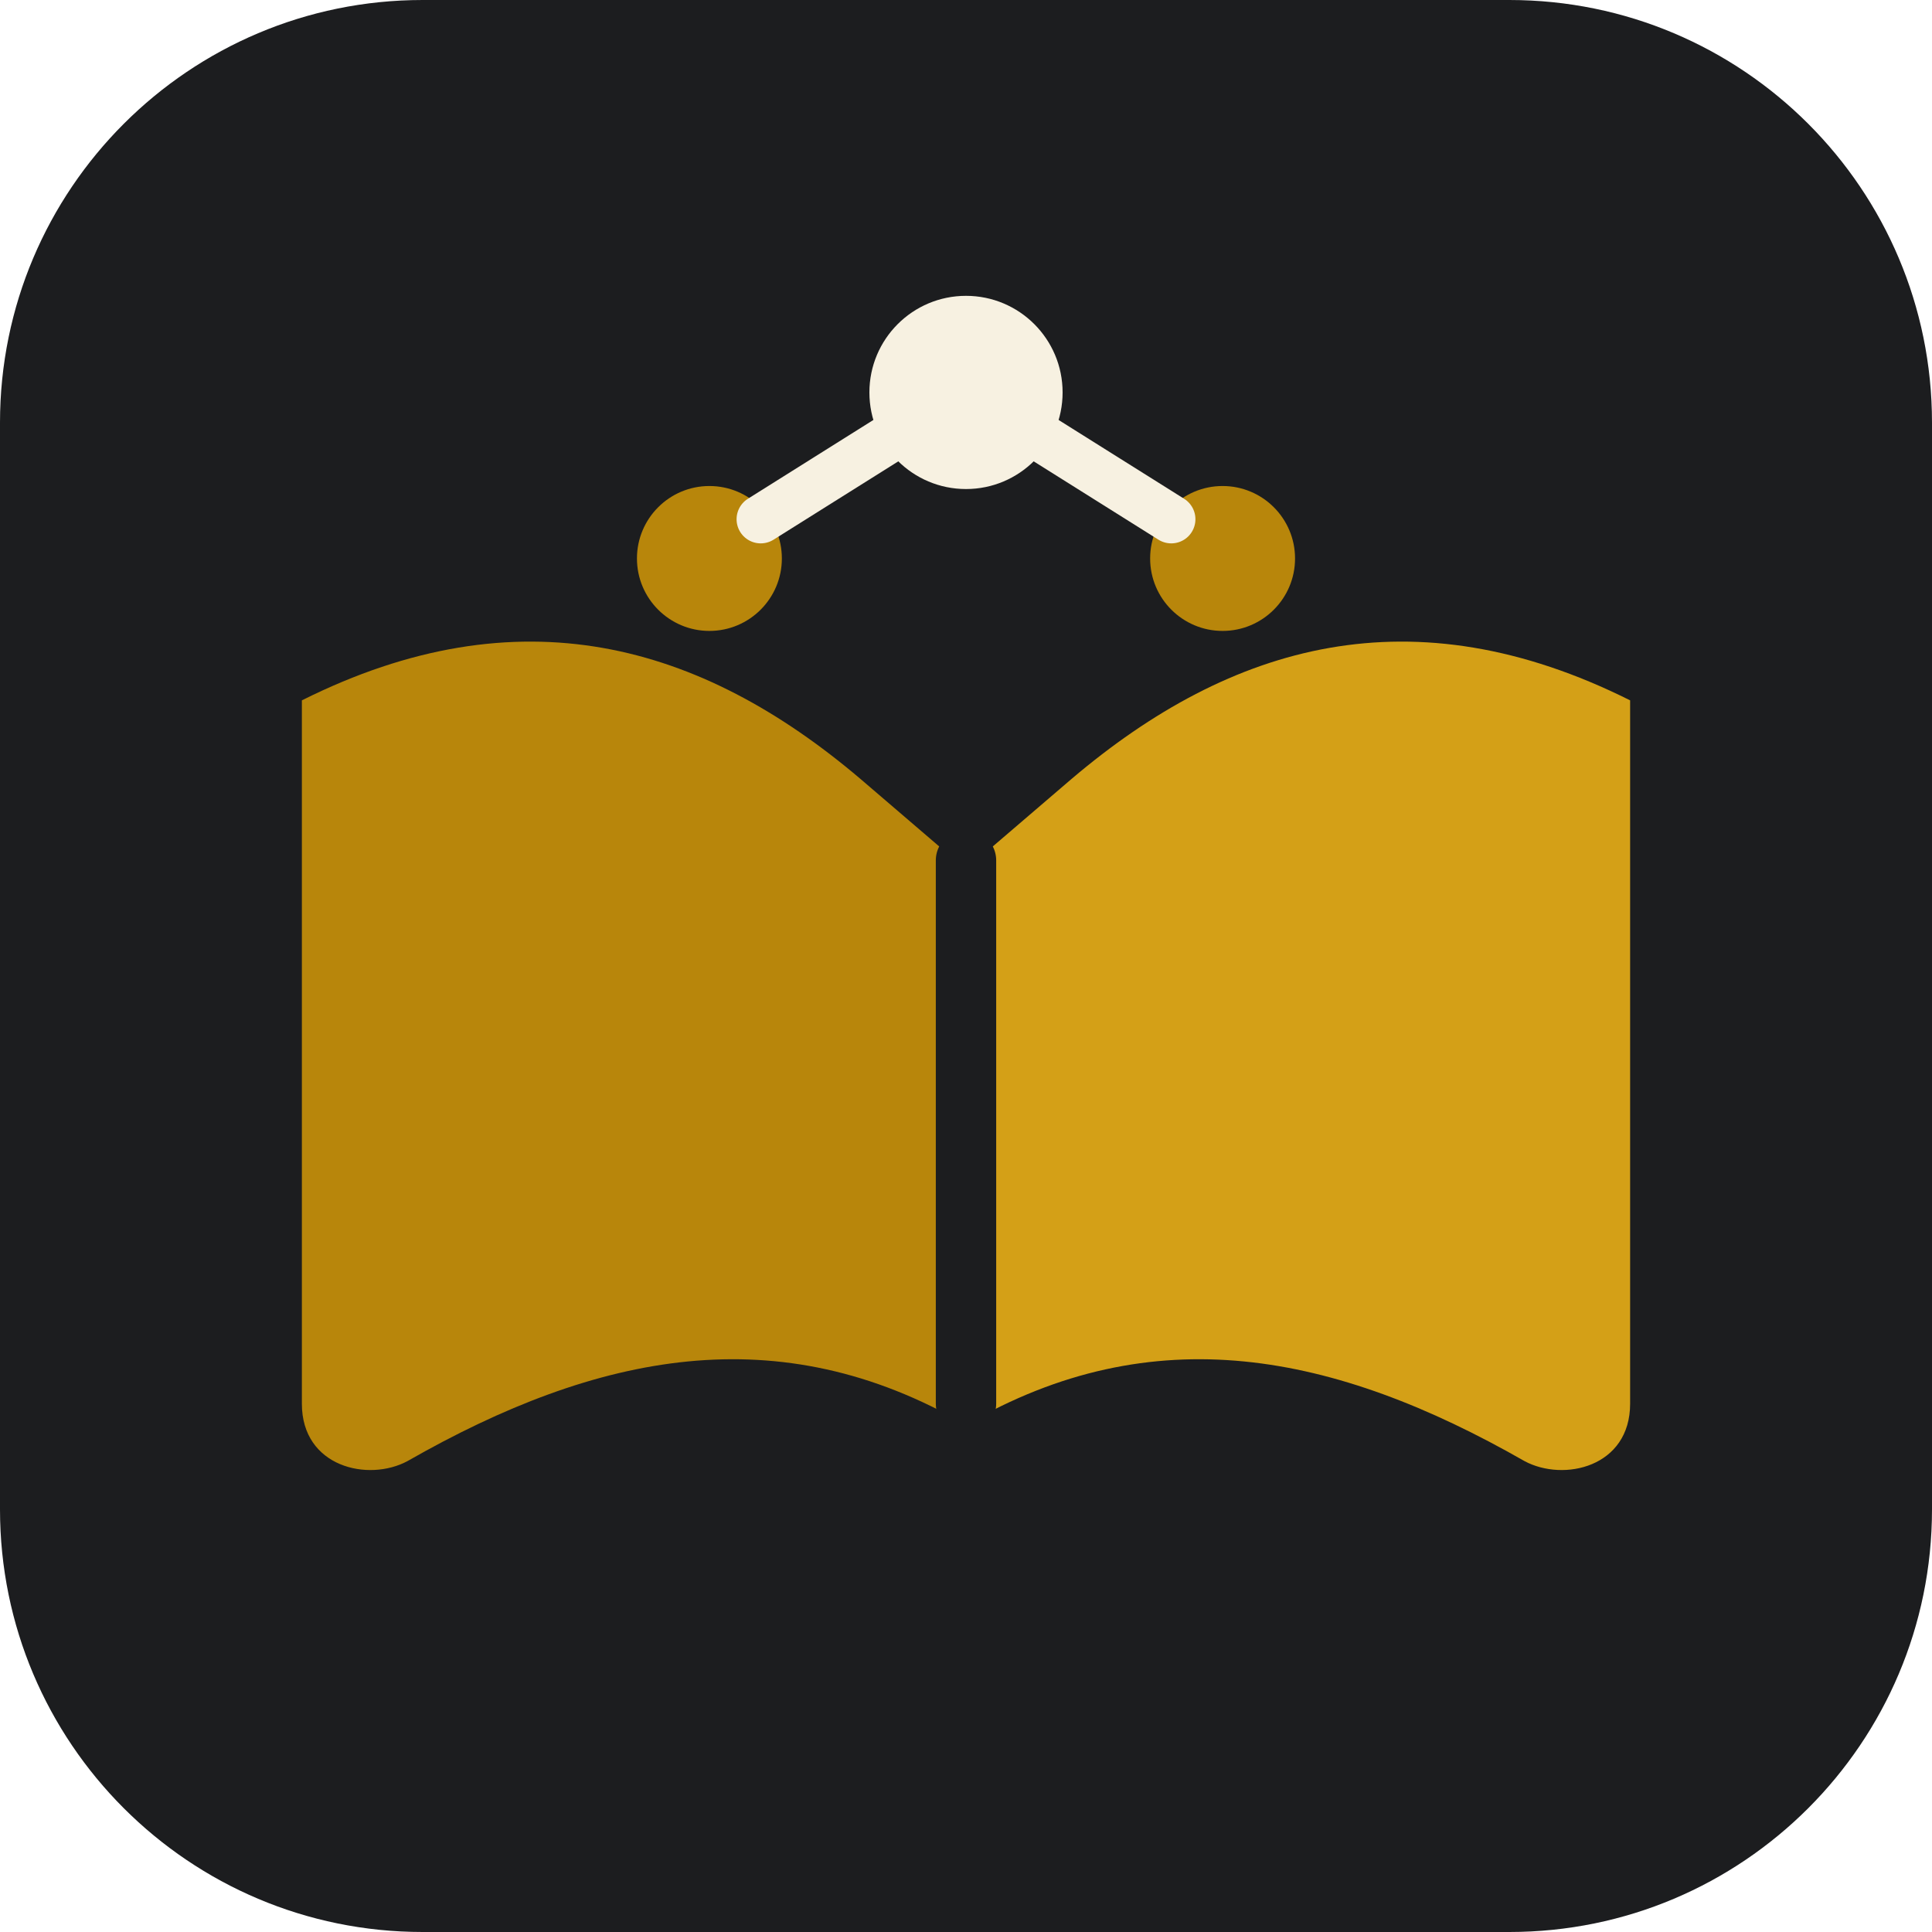
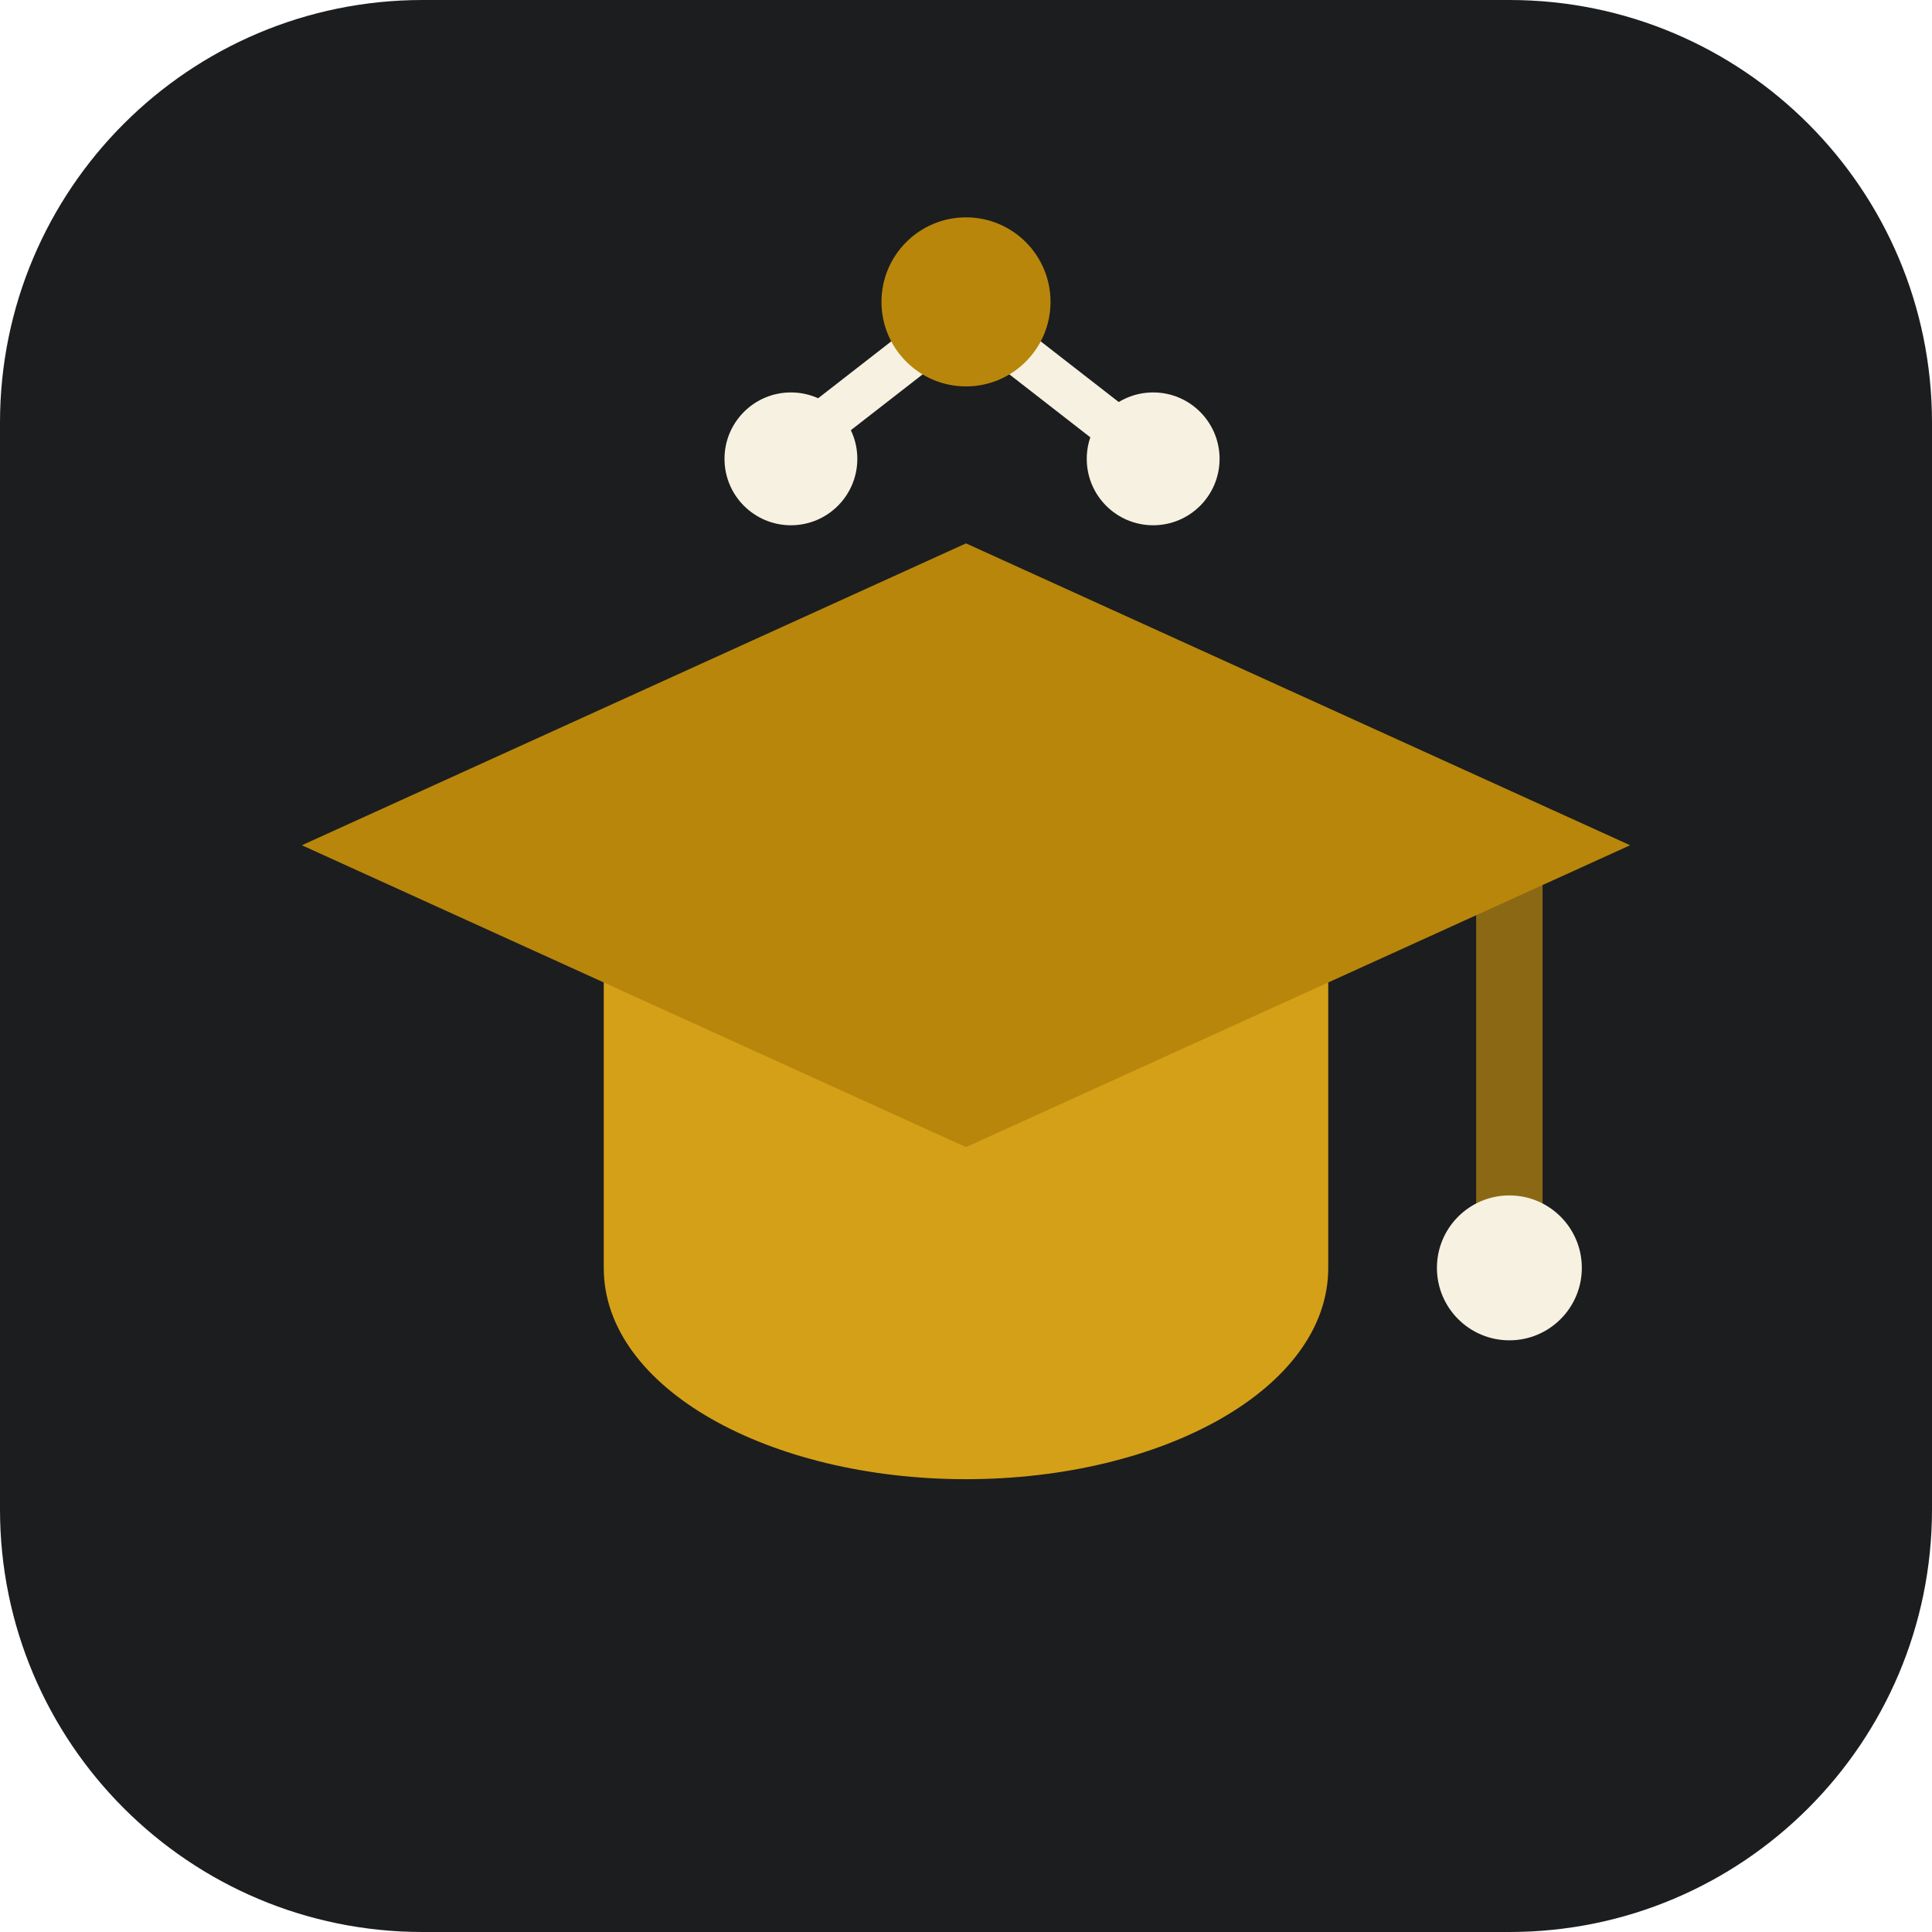
<svg xmlns="http://www.w3.org/2000/svg" viewBox="0 0 64 64" role="img" aria-label="Agents Course">
  <rect width="64" height="64" rx="14" fill="#1c1d1f" />
-   <path fill="#b8860b" d="M10 44.5V23.2c7.2-3.6 13.2-1.9 18.5 2.6l3.5 3v18.4c-6.2-3.6-12.2-2.4-18.5 1.2-1.3.7-3.5.2-3.5-1.9z" />
-   <path fill="#d4a017" d="M54 44.5V23.2c-7.2-3.6-13.2-1.9-18.5 2.6l-3.5 3v18.4c6.2-3.6 12.2-2.4 18.5 1.2 1.3.7 3.5.2 3.5-1.9z" />
-   <path stroke="#1c1d1f" stroke-width="2" stroke-linecap="round" d="M32 28.5v18" />
-   <circle cx="32" cy="13" r="3.2" fill="#f7f1e1" />
-   <circle cx="23.5" cy="18.5" r="2.4" fill="#b8860b" />
-   <circle cx="40.5" cy="18.5" r="2.4" fill="#b8860b" />
-   <path stroke="#f7f1e1" stroke-width="1.6" stroke-linecap="round" d="M29.5 14.5 25.2 17.2M34.5 14.5 38.8 17.2" />
+   <path d="M20 30V42C20 46 25.5 49 32 49C38.5 49 44 46 44 42V30L32 36L20 30Z" fill="#D4A017" />
+   <path d="M50 28V40" stroke="#8B6914" stroke-width="2.2" stroke-linecap="round" />
+   <circle cx="50" cy="42" r="2.4" fill="#F7F1E1" />
+   <circle cx="26.2" cy="15.2" r="2.2" fill="#F7F1E1" />
+   <circle cx="38.2" cy="15.2" r="2.2" fill="#F7F1E1" />
+   <path d="M26 15L30.5 11.5M38 15L33.5 11.5" stroke="#F7F1E1" stroke-width="1.5" stroke-linecap="round" />
+   <path d="M10 28L32 18L54 28L32 38L10 28Z" fill="#B8860B" />
+   <circle cx="32" cy="10" r="2.8" fill="#B8860B" />
</svg>
